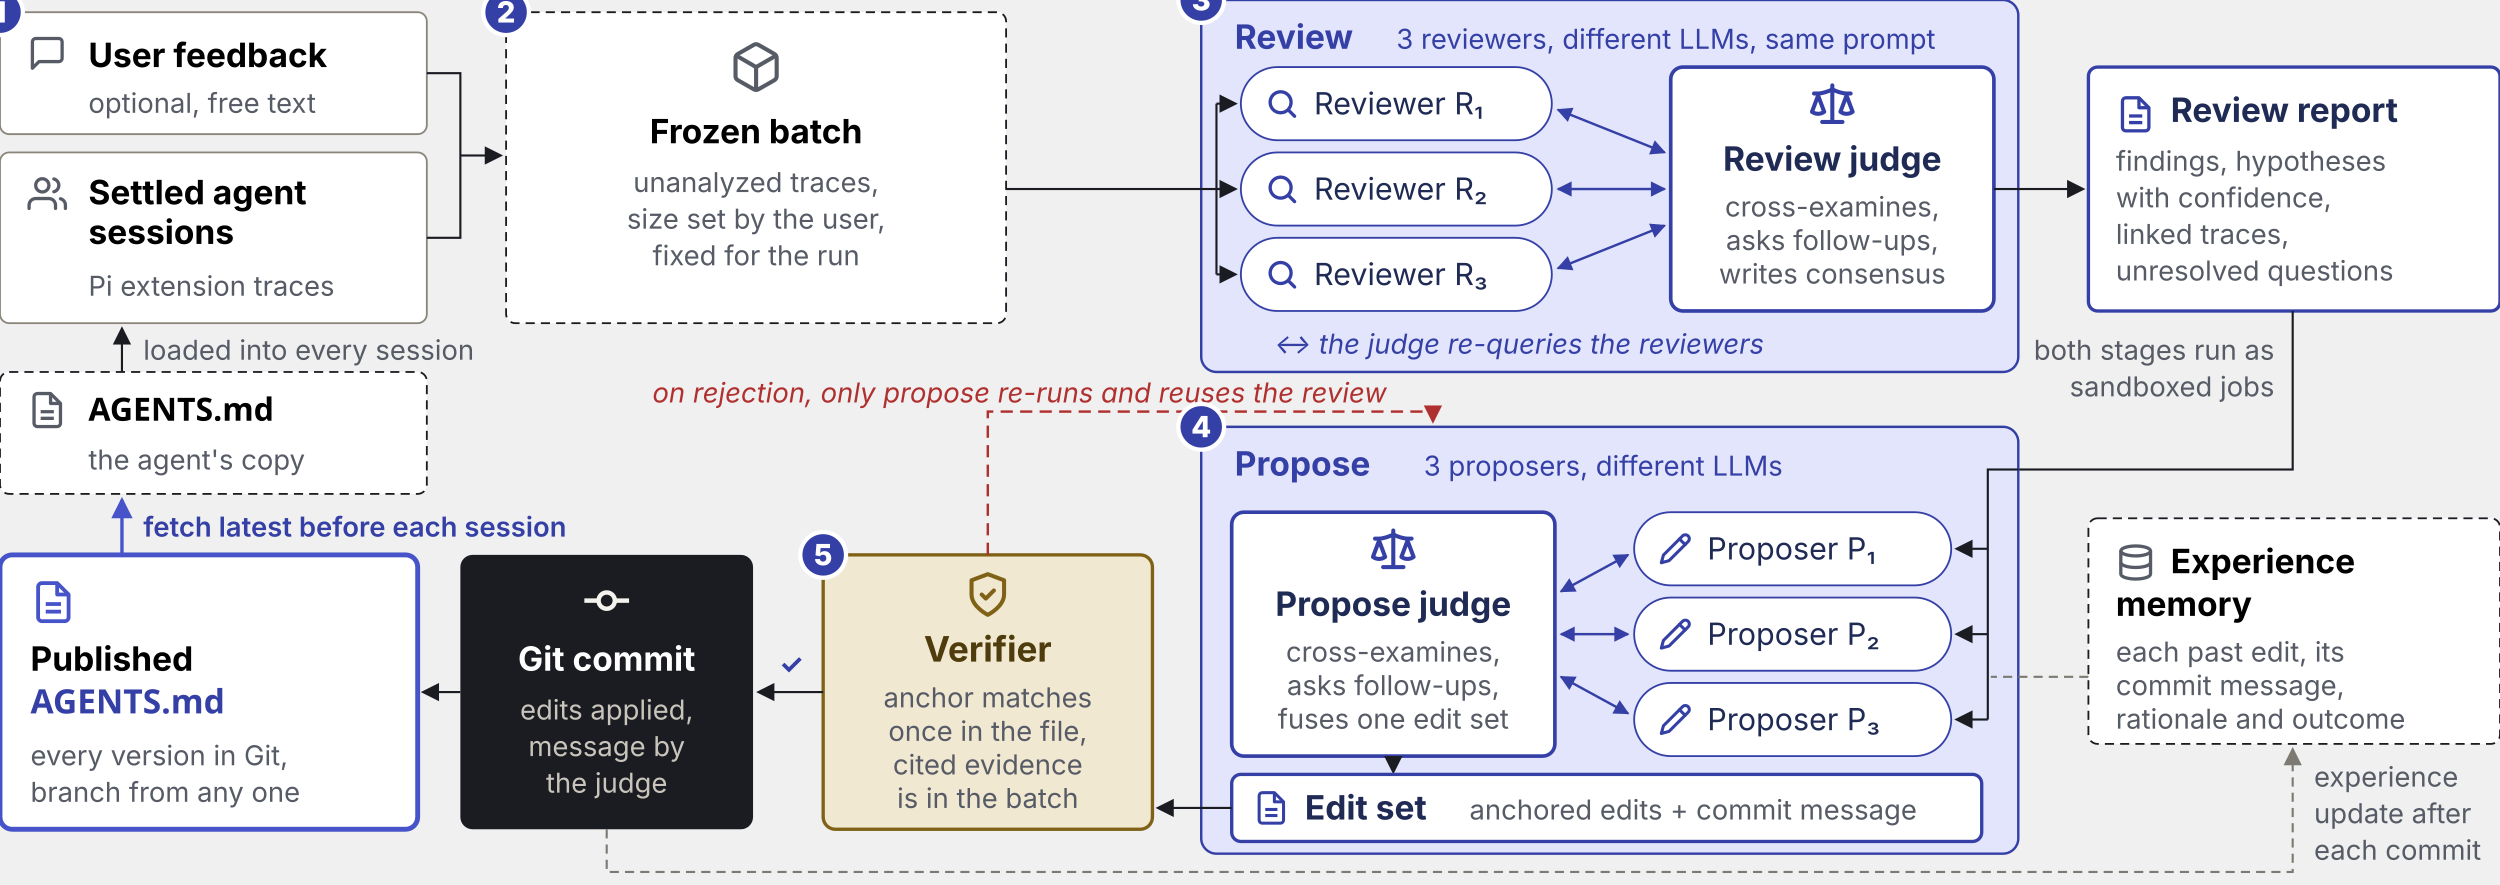
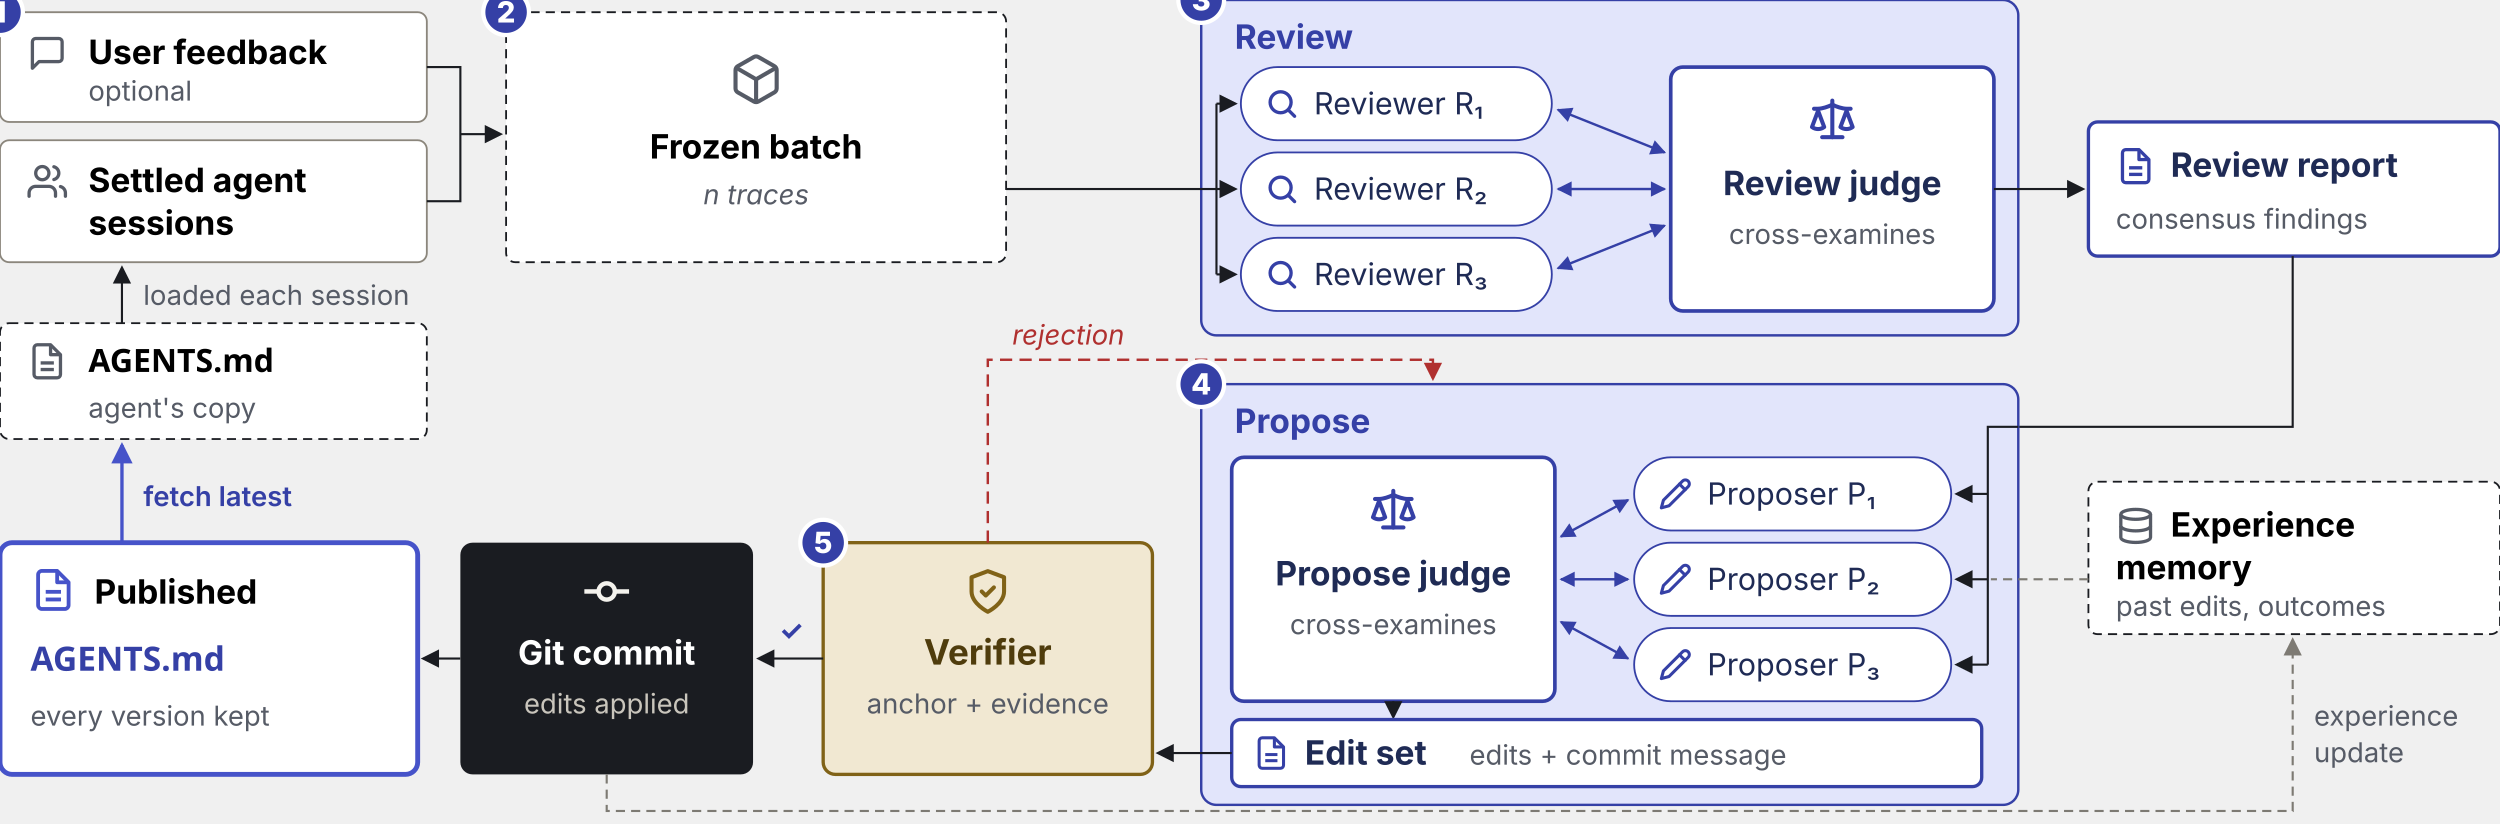
- <svg viewBox="0 0 820 290" font-family="Inter" aria-label="Hone architecture">
+ <svg viewBox="0 0 820 270" font-family="Inter" aria-label="Hone architecture">
  <defs>
    <marker id="a-ink" markerWidth="6" markerHeight="6" refX="5" refY="3" orient="auto" markerUnits="userSpaceOnUse" viewBox="0 0 6 6">
      <path d="M0,0 L6,3 L0,6 z" fill="#1a1c21" />
    </marker>
    <marker id="a-rev" markerWidth="5" markerHeight="5" refX="4.5" refY="2.5" orient="auto-start-reverse" markerUnits="userSpaceOnUse" viewBox="0 0 5 5">
      <path d="M0,0 L5,2.5 L0,5 z" fill="#3540a6" />
    </marker>
    <marker id="a-pro" markerWidth="5" markerHeight="5" refX="4.5" refY="2.5" orient="auto-start-reverse" markerUnits="userSpaceOnUse" viewBox="0 0 5 5">
      <path d="M0,0 L5,2.5 L0,5 z" fill="#3540a6" />
    </marker>
    <marker id="a-gray" markerWidth="6" markerHeight="6" refX="5" refY="3" orient="auto" markerUnits="userSpaceOnUse" viewBox="0 0 6 6">
      <path d="M0,0 L6,3 L0,6 z" fill="#7d7a73" />
    </marker>
    <marker id="a-rej" markerWidth="6" markerHeight="6" refX="5" refY="3" orient="auto" markerUnits="userSpaceOnUse" viewBox="0 0 6 6">
      <path d="M0,0 L6,3 L0,6 z" fill="#b0302f" />
    </marker>
    <marker id="a-acc" markerWidth="7" markerHeight="7" refX="6" refY="3.5" orient="auto" markerUnits="userSpaceOnUse" viewBox="0 0 7 7">
      <path d="M0,0 L7,3.5 L0,7 z" fill="#4653c9" />
    </marker>
    <symbol id="i-msg" viewBox="0 0 24 24">
      <path d="M21 15a2 2 0 0 1-2 2H7l-4 4V5a2 2 0 0 1 2-2h14a2 2 0 0 1 2 2z" fill="none" stroke="currentColor" stroke-width="2" stroke-linejoin="round" />
    </symbol>
    <symbol id="i-users" viewBox="0 0 24 24">
      <g fill="none" stroke="currentColor" stroke-width="2" stroke-linecap="round">
        <path d="M17 21v-2a4 4 0 0 0-4-4H5a4 4 0 0 0-4 4v2" />
        <circle cx="9" cy="7" r="4" />
        <path d="M23 21v-2a4 4 0 0 0-3-3.87" />
        <path d="M16 3.13a4 4 0 0 1 0 7.75" />
      </g>
    </symbol>
    <symbol id="i-pkg" viewBox="0 0 24 24">
      <g fill="none" stroke="currentColor" stroke-width="1.8" stroke-linejoin="round">
        <path d="M21 16V8a2 2 0 0 0-1-1.73l-7-4a2 2 0 0 0-2 0l-7 4A2 2 0 0 0 3 8v8a2 2 0 0 0 1 1.73l7 4a2 2 0 0 0 2 0l7-4A2 2 0 0 0 21 16z" />
        <polyline points="3.27 6.96 12 12.01 20.73 6.96" />
        <line x1="12" y1="22.08" x2="12" y2="12" />
      </g>
    </symbol>
    <symbol id="i-file" viewBox="0 0 24 24">
      <g fill="none" stroke="currentColor" stroke-width="2" stroke-linejoin="round">
        <path d="M14 2H6a2 2 0 0 0-2 2v16a2 2 0 0 0 2 2h12a2 2 0 0 0 2-2V8z" />
        <polyline points="14 2 14 8 20 8" />
        <line x1="16" y1="13" x2="8" y2="13" />
        <line x1="16" y1="17" x2="8" y2="17" />
      </g>
    </symbol>
    <symbol id="i-db" viewBox="0 0 24 24">
      <g fill="none" stroke="currentColor" stroke-width="2">
        <ellipse cx="12" cy="5" rx="9" ry="3" />
        <path d="M3 5v14c0 1.66 4.03 3 9 3s9-1.34 9-3V5" />
        <path d="M3 12c0 1.66 4.03 3 9 3s9-1.34 9-3" />
      </g>
    </symbol>
    <symbol id="i-search" viewBox="0 0 24 24">
      <g fill="none" stroke="currentColor" stroke-width="2.4" stroke-linecap="round">
        <circle cx="11" cy="11" r="7.5" />
        <line x1="21" y1="21" x2="16.65" y2="16.65" />
      </g>
    </symbol>
    <symbol id="i-scale" viewBox="0 0 24 24">
      <g fill="none" stroke="currentColor" stroke-width="2" stroke-linecap="round" stroke-linejoin="round">
        <path d="m16 16 3-8 3 8c-.87.65-1.920 1-3 1s-2.13-.35-3-1Z" />
        <path d="m2 16 3-8 3 8c-.87.65-1.92 1-3 1s-2.13-.35-3-1Z" />
        <path d="M7 21h10" />
        <path d="M12 3v18" />
        <path d="M3 7h2c2 0 5-1 7-2 2 1 5 2 7 2h2" />
      </g>
    </symbol>
    <symbol id="i-pen" viewBox="0 0 24 24">
      <g fill="none" stroke="currentColor" stroke-width="2.2" stroke-linecap="round" stroke-linejoin="round">
        <path d="M17 3a2.85 2.83 0 1 1 4 4L7.5 20.5 2 22l1.5-5.5Z" />
        <path d="m15 5 4 4" />
      </g>
    </symbol>
    <symbol id="i-shield" viewBox="0 0 24 24">
      <g fill="none" stroke="currentColor" stroke-width="2" stroke-linecap="round" stroke-linejoin="round">
        <path d="M12 22s8-4 8-10V5l-8-3-8 3v7c0 6 8 10 8 10z" />
        <path d="m9 12 2 2 4-4" />
      </g>
    </symbol>
    <symbol id="i-git" viewBox="0 0 24 24">
      <g fill="none" stroke="currentColor" stroke-width="2.2">
        <circle cx="12" cy="12" r="4" />
        <line x1="1" y1="12" x2="8" y2="12" />
        <line x1="16" y1="12" x2="23" y2="12" />
      </g>
    </symbol>
    <symbol id="i-code" viewBox="0 0 24 24">
      <g fill="none" stroke="currentColor" stroke-width="2.2" stroke-linecap="round" stroke-linejoin="round">
        <polyline points="16 18 22 12 16 6" />
        <polyline points="8 6 2 12 8 18" />
      </g>
    </symbol>
    <g id="stg">
      <circle r="7.5" fill="#3540a6" stroke="#ffffff" stroke-width="1.4" />
    </g>
  </defs>
-   <rect x="0" y="4" width="140" height="40" rx="3" fill="#ffffff" stroke="#8b867c" stroke-width="0.6" />
+   <rect x="0" y="4" width="140" height="36" rx="3" fill="#ffffff" stroke="#8b867c" stroke-width="0.6" />
  <use href="#i-msg" x="9" y="11" width="13" height="13" style="color:#565b66" />
-   <text x="29" y="22" font-size="11" font-weight="700">User feedback</text>
-   <text x="29" y="37" font-size="9" fill="#565b66">optional, free text</text>
-   <rect x="0" y="50" width="140" height="56" rx="3" fill="#ffffff" stroke="#8b867c" stroke-width="0.6" />
-   <use href="#i-users" x="9" y="57" width="13" height="13" style="color:#565b66" />
-   <text x="29" y="67" font-size="11" font-weight="700">Settled agent</text>
-   <text x="29" y="80" font-size="11" font-weight="700">sessions</text>
-   <text x="29" y="97" font-size="9" fill="#565b66">Pi extension traces</text>
-   <path d="M140 24 H151 V78 H140" fill="none" stroke="#1a1c21" stroke-width="0.7" />
-   <line x1="151" y1="51" x2="164" y2="51" stroke="#1a1c21" stroke-width="0.7" marker-end="url(#a-ink)" />
-   <rect x="166" y="4" width="164" height="102" rx="3" fill="#ffffff" stroke="#1a1c21" stroke-width="0.6" stroke-dasharray="3 2" />
-   <use href="#i-pkg" x="239" y="13" width="18" height="18" style="color:#565b66" />
-   <text x="248" y="47" font-size="11" font-weight="700" text-anchor="middle">Frozen batch</text>
-   <text x="248" y="63" font-size="9" fill="#565b66" text-anchor="middle">unanalyzed traces,</text>
-   <text x="248" y="75" font-size="9" fill="#565b66" text-anchor="middle">size set by the user,</text>
-   <text x="248" y="87" font-size="9" fill="#565b66" text-anchor="middle">fixed for the run</text>
-   <rect x="394" y="0" width="268" height="122" rx="5" fill="#e2e5fb" stroke="#3540a6" stroke-width="0.8" />
+   <text x="29" y="21" font-size="11" font-weight="700">User feedback</text>
+   <text x="29" y="33" font-size="9" fill="#565b66">optional</text>
+   <rect x="0" y="46" width="140" height="40" rx="3" fill="#ffffff" stroke="#8b867c" stroke-width="0.6" />
+   <use href="#i-users" x="9" y="53" width="13" height="13" style="color:#565b66" />
+   <text x="29" y="63" font-size="11" font-weight="700">Settled agent</text>
+   <text x="29" y="77" font-size="11" font-weight="700">sessions</text>
+   <path d="M140 22 H151 V66 H140" fill="none" stroke="#1a1c21" stroke-width="0.7" />
+   <line x1="151" y1="44" x2="164" y2="44" stroke="#1a1c21" stroke-width="0.7" marker-end="url(#a-ink)" />
+   <rect x="166" y="4" width="164" height="82" rx="3" fill="#ffffff" stroke="#1a1c21" stroke-width="0.6" stroke-dasharray="3 2" />
+   <use href="#i-pkg" x="239" y="17" width="18" height="18" style="color:#565b66" />
+   <text x="248" y="52" font-size="11" font-weight="700" text-anchor="middle">Frozen batch</text>
+   <text x="248" y="67" font-size="9" fill="#565b66" text-anchor="middle" font-style="italic">n traces</text>
+   <rect x="394" y="0" width="268" height="110" rx="5" fill="#e2e5fb" stroke="#3540a6" stroke-width="0.8" />
  <text x="405" y="16" font-size="11" font-weight="700" fill="#3540a6">Review</text>
-   <text x="458" y="16" font-size="9" fill="#3540a6">3 reviewers, different LLMs, same prompt</text>
  <line x1="330" y1="62" x2="399" y2="62" stroke="#1a1c21" stroke-width="0.7" />
  <path d="M399 34 V90" fill="none" stroke="#1a1c21" stroke-width="0.7" />
  <line x1="399" y1="34" x2="405" y2="34" stroke="#1a1c21" stroke-width="0.7" marker-end="url(#a-ink)" />
  <line x1="399" y1="62" x2="405" y2="62" stroke="#1a1c21" stroke-width="0.7" marker-end="url(#a-ink)" />
  <line x1="399" y1="90" x2="405" y2="90" stroke="#1a1c21" stroke-width="0.7" marker-end="url(#a-ink)" />
  <g font-size="10">
    <rect x="407" y="22" width="102" height="24" rx="12" fill="#fff" stroke="#3540a6" stroke-width="0.6" />
    <use href="#i-search" x="415" y="28.5" width="11" height="11" style="color:#3540a6" />
    <text x="431" y="37.5" fill="#1f2b55">Reviewer R₁</text>
    <rect x="407" y="50" width="102" height="24" rx="12" fill="#fff" stroke="#3540a6" stroke-width="0.6" />
    <use href="#i-search" x="415" y="56.5" width="11" height="11" style="color:#3540a6" />
    <text x="431" y="65.5" fill="#1f2b55">Reviewer R₂</text>
    <rect x="407" y="78" width="102" height="24" rx="12" fill="#fff" stroke="#3540a6" stroke-width="0.6" />
    <use href="#i-search" x="415" y="84.5" width="11" height="11" style="color:#3540a6" />
    <text x="431" y="93.5" fill="#1f2b55">Reviewer R₃</text>
  </g>
  <g stroke="#3540a6" stroke-width="0.8" fill="none" marker-start="url(#a-rev)" marker-end="url(#a-rev)">
    <line x1="511" y1="36" x2="546" y2="50" />
    <line x1="511" y1="62" x2="546" y2="62" />
    <line x1="511" y1="88" x2="546" y2="74" />
  </g>
  <rect x="548" y="22" width="106" height="80" rx="4" fill="#fff" stroke="#3540a6" stroke-width="1.2" />
-   <use href="#i-scale" x="593" y="26" width="16" height="16" style="color:#3540a6" />
-   <text x="601" y="56" font-size="11" font-weight="700" text-anchor="middle" fill="#1f2b55">Review judge</text>
-   <text x="601" y="71" font-size="9" text-anchor="middle" fill="#565b66">cross-examines,</text>
-   <text x="601" y="82" font-size="9" text-anchor="middle" fill="#565b66">asks follow-ups,</text>
-   <text x="601" y="93" font-size="9" text-anchor="middle" fill="#565b66">writes consensus</text>
-   <text x="418" y="116" font-size="9" font-style="italic" fill="#3540a6">↔ the judge re-queries the reviewers</text>
+   <use href="#i-scale" x="593" y="31" width="16" height="16" style="color:#3540a6" />
+   <text x="601" y="64" font-size="11" font-weight="700" text-anchor="middle" fill="#1f2b55">Review judge</text>
+   <text x="601" y="80" font-size="9" text-anchor="middle" fill="#565b66">cross-examines</text>
  <line x1="654" y1="62" x2="683" y2="62" stroke="#1a1c21" stroke-width="0.7" marker-end="url(#a-ink)" />
-   <rect x="685" y="22" width="135" height="80" rx="3" fill="#fff" stroke="#3540a6" stroke-width="1.1" />
-   <use href="#i-file" x="694" y="31" width="13" height="13" style="color:#3540a6" />
-   <text x="712" y="40" font-size="11" font-weight="700" fill="#1f2b55">Review report</text>
-   <text x="694" y="56" font-size="9" fill="#565b66">findings, hypotheses</text>
-   <text x="694" y="68" font-size="9" fill="#565b66">with confidence,</text>
-   <text x="694" y="80" font-size="9" fill="#565b66">linked traces,</text>
-   <text x="694" y="92" font-size="9" fill="#565b66">unresolved questions</text>
-   <text x="746" y="118" font-size="9" fill="#565b66" text-anchor="end">both stages run as</text>
-   <text x="746" y="130" font-size="9" fill="#565b66" text-anchor="end">sandboxed jobs</text>
-   <path d="M752 102 V154 H652 V236" fill="none" stroke="#1a1c21" stroke-width="0.7" />
-   <rect x="394" y="140" width="268" height="140" rx="5" fill="#e2e5fb" stroke="#3540a6" stroke-width="0.8" />
-   <path d="M662 154 H652 V236" fill="none" stroke="#1a1c21" stroke-width="0.7" />
-   <line x1="652" y1="180" x2="642" y2="180" stroke="#1a1c21" stroke-width="0.7" marker-end="url(#a-ink)" />
-   <line x1="652" y1="208" x2="642" y2="208" stroke="#1a1c21" stroke-width="0.7" marker-end="url(#a-ink)" />
-   <line x1="652" y1="236" x2="642" y2="236" stroke="#1a1c21" stroke-width="0.7" marker-end="url(#a-ink)" />
-   <text x="405" y="156" font-size="11" font-weight="700" fill="#3540a6">Propose</text>
-   <text x="467" y="156" font-size="9" fill="#3540a6">3 proposers, different LLMs</text>
+   <rect x="685" y="40" width="135" height="44" rx="3" fill="#fff" stroke="#3540a6" stroke-width="1.1" />
+   <use href="#i-file" x="694" y="48" width="13" height="13" style="color:#3540a6" />
+   <text x="712" y="58" font-size="11" font-weight="700" fill="#1f2b55">Review report</text>
+   <text x="694" y="75" font-size="9" fill="#565b66">consensus findings</text>
+   <path d="M752 84 V140 H652 V218" fill="none" stroke="#1a1c21" stroke-width="0.7" />
+   <rect x="394" y="126" width="268" height="138" rx="5" fill="#e2e5fb" stroke="#3540a6" stroke-width="0.8" />
+   <path d="M662 140 H652 V218" fill="none" stroke="#1a1c21" stroke-width="0.7" />
+   <line x1="652" y1="162" x2="642" y2="162" stroke="#1a1c21" stroke-width="0.7" marker-end="url(#a-ink)" />
+   <line x1="652" y1="190" x2="642" y2="190" stroke="#1a1c21" stroke-width="0.7" marker-end="url(#a-ink)" />
+   <line x1="652" y1="218" x2="642" y2="218" stroke="#1a1c21" stroke-width="0.7" marker-end="url(#a-ink)" />
+   <text x="405" y="142" font-size="11" font-weight="700" fill="#3540a6">Propose</text>
  <g font-size="10">
-     <rect x="536" y="168" width="104" height="24" rx="12" fill="#fff" stroke="#3540a6" stroke-width="0.6" />
-     <use href="#i-pen" x="544" y="174.5" width="11" height="11" style="color:#3540a6" />
-     <text x="560" y="183.5" fill="#1f2b55">Proposer P₁</text>
-     <rect x="536" y="196" width="104" height="24" rx="12" fill="#fff" stroke="#3540a6" stroke-width="0.6" />
-     <use href="#i-pen" x="544" y="202.5" width="11" height="11" style="color:#3540a6" />
-     <text x="560" y="211.5" fill="#1f2b55">Proposer P₂</text>
-     <rect x="536" y="224" width="104" height="24" rx="12" fill="#fff" stroke="#3540a6" stroke-width="0.6" />
-     <use href="#i-pen" x="544" y="230.5" width="11" height="11" style="color:#3540a6" />
-     <text x="560" y="239.5" fill="#1f2b55">Proposer P₃</text>
+     <rect x="536" y="150" width="104" height="24" rx="12" fill="#fff" stroke="#3540a6" stroke-width="0.6" />
+     <use href="#i-pen" x="544" y="156.5" width="11" height="11" style="color:#3540a6" />
+     <text x="560" y="165.5" fill="#1f2b55">Proposer P₁</text>
+     <rect x="536" y="178" width="104" height="24" rx="12" fill="#fff" stroke="#3540a6" stroke-width="0.6" />
+     <use href="#i-pen" x="544" y="184.5" width="11" height="11" style="color:#3540a6" />
+     <text x="560" y="193.5" fill="#1f2b55">Proposer P₂</text>
+     <rect x="536" y="206" width="104" height="24" rx="12" fill="#fff" stroke="#3540a6" stroke-width="0.6" />
+     <use href="#i-pen" x="544" y="212.5" width="11" height="11" style="color:#3540a6" />
+     <text x="560" y="221.5" fill="#1f2b55">Proposer P₃</text>
  </g>
  <g stroke="#3540a6" stroke-width="0.8" fill="none" marker-start="url(#a-pro)" marker-end="url(#a-pro)">
-     <line x1="534" y1="182" x2="512" y2="194" />
-     <line x1="534" y1="208" x2="512" y2="208" />
-     <line x1="534" y1="234" x2="512" y2="222" />
-   </g>
-   <rect x="404" y="168" width="106" height="80" rx="4" fill="#fff" stroke="#3540a6" stroke-width="1.2" />
-   <use href="#i-scale" x="449" y="172" width="16" height="16" style="color:#3540a6" />
-   <text x="457" y="202" font-size="11" font-weight="700" text-anchor="middle" fill="#1f2b55">Propose judge</text>
-   <text x="457" y="217" font-size="9" text-anchor="middle" fill="#565b66">cross-examines,</text>
-   <text x="457" y="228" font-size="9" text-anchor="middle" fill="#565b66">asks follow-ups,</text>
-   <text x="457" y="239" font-size="9" text-anchor="middle" fill="#565b66">fuses one edit set</text>
-   <line x1="457" y1="248" x2="457" y2="253" stroke="#1a1c21" stroke-width="0.7" marker-end="url(#a-ink)" />
-   <rect x="404" y="254" width="246" height="22" rx="3" fill="#fff" stroke="#3540a6" stroke-width="1.1" />
-   <use href="#i-file" x="411" y="259" width="12" height="12" style="color:#3540a6" />
-   <text x="428" y="268.8" font-size="11" font-weight="700" fill="#1f2b55">Edit set</text>
-   <text x="482" y="268.8" font-size="9" fill="#565b66">anchored edits + commit message</text>
-   <rect x="685" y="170" width="135" height="74" rx="3" fill="#ffffff" stroke="#1a1c21" stroke-width="0.6" stroke-dasharray="3 2" />
-   <use href="#i-db" x="694" y="178" width="13" height="13" style="color:#565b66" />
-   <text x="712" y="188" font-size="11" font-weight="700">Experience</text>
-   <text x="694" y="202" font-size="11" font-weight="700">memory</text>
-   <text x="694" y="217" font-size="9" fill="#565b66">each past edit, its</text>
-   <text x="694" y="228" font-size="9" fill="#565b66">commit message,</text>
-   <text x="694" y="239" font-size="9" fill="#565b66">rationale and outcome</text>
-   <line x1="685" y1="222" x2="653" y2="222" stroke="#7d7a73" stroke-width="0.7" stroke-dasharray="3 2" />
-   <path d="M404 265 H380" fill="none" stroke="#1a1c21" stroke-width="0.7" marker-end="url(#a-ink)" />
-   <rect x="270" y="182" width="108" height="90" rx="4" fill="#f1e8d2" stroke="#806217" stroke-width="1.1" />
-   <use href="#i-shield" x="316" y="187" width="16" height="16" style="color:#806217" />
-   <text x="324" y="217" font-size="11.5" font-weight="700" text-anchor="middle" fill="#4f3c0c">Verifier</text>
-   <text x="324" y="232" font-size="9" text-anchor="middle" fill="#565b66">anchor matches</text>
-   <text x="324" y="243" font-size="9" text-anchor="middle" fill="#565b66">once in the file,</text>
-   <text x="324" y="254" font-size="9" text-anchor="middle" fill="#565b66">cited evidence</text>
-   <text x="324" y="265" font-size="9" text-anchor="middle" fill="#565b66">is in the batch</text>
-   <path d="M324 182 V135 H470 V138" fill="none" stroke="#b0302f" stroke-width="0.8" stroke-dasharray="4 2.4" marker-end="url(#a-rej)" />
-   <text x="214" y="132" font-size="9" font-style="italic" fill="#b0302f">on rejection, only propose re-runs and reuses the review</text>
-   <line x1="270" y1="227" x2="249" y2="227" stroke="#1a1c21" stroke-width="0.7" marker-end="url(#a-ink)" />
-   <text x="259.5" y="221" font-size="9" font-weight="700" fill="#3540a6" text-anchor="middle">✓</text>
-   <rect x="151" y="182" width="96" height="90" rx="4" fill="#1a1c21" />
-   <use href="#i-git" x="191" y="189" width="16" height="16" style="color:#f4f2ed" />
-   <text x="199" y="220" font-size="11" font-weight="700" text-anchor="middle" fill="#fff">Git commit</text>
-   <text x="199" y="236" font-size="9" text-anchor="middle" fill="#c9c5bc">edits applied,</text>
-   <text x="199" y="248" font-size="9" text-anchor="middle" fill="#c9c5bc">message by</text>
-   <text x="199" y="260" font-size="9" text-anchor="middle" fill="#c9c5bc">the judge</text>
-   <line x1="151" y1="227" x2="139" y2="227" stroke="#1a1c21" stroke-width="0.7" marker-end="url(#a-ink)" />
-   <rect x="0" y="182" width="137" height="90" rx="4" fill="#fff" stroke="#4653c9" stroke-width="1.6" />
-   <use href="#i-file" x="10" y="190" width="15" height="15" style="color:#4653c9" />
-   <text x="10" y="220" font-size="11" font-weight="700">Published</text>
-   <text x="10" y="234" font-family="JetBrains Mono" font-size="11" font-weight="700" fill="#3540a6">AGENTS.md</text>
-   <text x="10" y="251" font-size="9" fill="#565b66">every version in Git,</text>
-   <text x="10" y="263" font-size="9" fill="#565b66">branch from any one</text>
-   <line x1="40" y1="182" x2="40" y2="164" stroke="#4653c9" stroke-width="1.1" marker-end="url(#a-acc)" />
-   <text x="47" y="176" font-size="9" fill="#3540a6" font-weight="600">fetch latest before each session</text>
-   <rect x="0" y="122" width="140" height="40" rx="3" fill="#ffffff" stroke="#1a1c21" stroke-width="0.6" stroke-dasharray="3 2" />
-   <use href="#i-file" x="9" y="128" width="13" height="13" style="color:#565b66" />
-   <text x="29" y="138" font-family="JetBrains Mono" font-size="10.5" font-weight="700">AGENTS.md</text>
-   <text x="29" y="154" font-size="9" fill="#565b66">the agent's copy</text>
-   <line x1="40" y1="122" x2="40" y2="108" stroke="#1a1c21" stroke-width="0.7" marker-end="url(#a-ink)" />
-   <text x="47" y="118" font-size="9" fill="#565b66">loaded into every session</text>
-   <path d="M199 272 V286 H752 V246" fill="none" stroke="#7d7a73" stroke-width="0.7" stroke-dasharray="3 2" marker-end="url(#a-gray)" />
-   <text x="759" y="258" font-size="9" fill="#565b66">experience</text>
-   <text x="759" y="270" font-size="9" fill="#565b66">update after</text>
-   <text x="759" y="282" font-size="9" fill="#565b66">each commit</text>
+     <line x1="534" y1="164" x2="512" y2="176" />
+     <line x1="534" y1="190" x2="512" y2="190" />
+     <line x1="534" y1="216" x2="512" y2="204" />
+   </g>
+   <rect x="404" y="150" width="106" height="80" rx="4" fill="#fff" stroke="#3540a6" stroke-width="1.2" />
+   <use href="#i-scale" x="449" y="159" width="16" height="16" style="color:#3540a6" />
+   <text x="457" y="192" font-size="11" font-weight="700" text-anchor="middle" fill="#1f2b55">Propose judge</text>
+   <text x="457" y="208" font-size="9" text-anchor="middle" fill="#565b66">cross-examines</text>
+   <line x1="457" y1="230" x2="457" y2="235" stroke="#1a1c21" stroke-width="0.7" marker-end="url(#a-ink)" />
+   <rect x="404" y="236" width="246" height="22" rx="3" fill="#fff" stroke="#3540a6" stroke-width="1.1" />
+   <use href="#i-file" x="411" y="241" width="12" height="12" style="color:#3540a6" />
+   <text x="428" y="250.8" font-size="11" font-weight="700" fill="#1f2b55">Edit set</text>
+   <text x="482" y="250.8" font-size="9" fill="#565b66">edits + commit message</text>
+   <rect x="685" y="158" width="135" height="50" rx="3" fill="#ffffff" stroke="#1a1c21" stroke-width="0.6" stroke-dasharray="3 2" />
+   <use href="#i-db" x="694" y="166" width="13" height="13" style="color:#565b66" />
+   <text x="712" y="176" font-size="11" font-weight="700">Experience</text>
+   <text x="694" y="190" font-size="11" font-weight="700">memory</text>
+   <text x="694" y="202" font-size="9" fill="#565b66">past edits, outcomes</text>
+   <line x1="685" y1="190" x2="653" y2="190" stroke="#7d7a73" stroke-width="0.7" stroke-dasharray="3 2" />
+   <path d="M404 247 H380" fill="none" stroke="#1a1c21" stroke-width="0.7" marker-end="url(#a-ink)" />
+   <rect x="270" y="178" width="108" height="76" rx="4" fill="#f1e8d2" stroke="#806217" stroke-width="1.1" />
+   <use href="#i-shield" x="316" y="186" width="16" height="16" style="color:#806217" />
+   <text x="324" y="218" font-size="11.5" font-weight="700" text-anchor="middle" fill="#4f3c0c">Verifier</text>
+   <text x="324" y="234" font-size="9" text-anchor="middle" fill="#565b66">anchor + evidence</text>
+   <path d="M324 178 V118 H470 V124" fill="none" stroke="#b0302f" stroke-width="0.8" stroke-dasharray="4 2.4" marker-end="url(#a-rej)" />
+   <text x="332" y="113" font-size="9" font-style="italic" fill="#b0302f">rejection</text>
+   <line x1="270" y1="216" x2="249" y2="216" stroke="#1a1c21" stroke-width="0.7" marker-end="url(#a-ink)" />
+   <text x="259.5" y="210" font-size="9" font-weight="700" fill="#3540a6" text-anchor="middle">✓</text>
+   <rect x="151" y="178" width="96" height="76" rx="4" fill="#1a1c21" />
+   <use href="#i-git" x="191" y="186" width="16" height="16" style="color:#f4f2ed" />
+   <text x="199" y="218" font-size="11" font-weight="700" text-anchor="middle" fill="#fff">Git commit</text>
+   <text x="199" y="234" font-size="9" text-anchor="middle" fill="#c9c5bc">edits applied</text>
+   <line x1="151" y1="216" x2="139" y2="216" stroke="#1a1c21" stroke-width="0.7" marker-end="url(#a-ink)" />
+   <rect x="0" y="178" width="137" height="76" rx="4" fill="#fff" stroke="#4653c9" stroke-width="1.6" />
+   <use href="#i-file" x="10" y="186" width="15" height="15" style="color:#4653c9" />
+   <text x="31" y="198" font-size="11" font-weight="700">Published</text>
+   <text x="10" y="220" font-family="JetBrains Mono" font-size="11" font-weight="700" fill="#3540a6">AGENTS.md</text>
+   <text x="10" y="238" font-size="9" fill="#565b66">every version kept</text>
+   <line x1="40" y1="178" x2="40" y2="146" stroke="#4653c9" stroke-width="1.1" marker-end="url(#a-acc)" />
+   <text x="47" y="166" font-size="9" fill="#3540a6" font-weight="600">fetch latest</text>
+   <rect x="0" y="106" width="140" height="38" rx="3" fill="#ffffff" stroke="#1a1c21" stroke-width="0.6" stroke-dasharray="3 2" />
+   <use href="#i-file" x="9" y="112" width="13" height="13" style="color:#565b66" />
+   <text x="29" y="122" font-family="JetBrains Mono" font-size="10.5" font-weight="700">AGENTS.md</text>
+   <text x="29" y="137" font-size="9" fill="#565b66">agent's copy</text>
+   <line x1="40" y1="106" x2="40" y2="88" stroke="#1a1c21" stroke-width="0.7" marker-end="url(#a-ink)" />
+   <text x="47" y="100" font-size="9" fill="#565b66">loaded each session</text>
+   <path d="M199 254 V266 H752 V210" fill="none" stroke="#7d7a73" stroke-width="0.7" stroke-dasharray="3 2" marker-end="url(#a-gray)" />
+   <text x="759" y="238" font-size="9" fill="#565b66">experience</text>
+   <text x="759" y="250" font-size="9" fill="#565b66">update</text>
  <use href="#stg" x="0" y="4" />
  <text x="0" y="7.4" font-size="9.6" font-weight="800" fill="#fff" text-anchor="middle">1</text>
  <use href="#stg" x="166" y="4" />
  <text x="166" y="7.4" font-size="9.6" font-weight="800" fill="#fff" text-anchor="middle">2</text>
  <use href="#stg" x="394" y="0" />
  <text x="394" y="3.4" font-size="9.6" font-weight="800" fill="#fff" text-anchor="middle">3</text>
-   <use href="#stg" x="394" y="140" />
-   <text x="394" y="143.4" font-size="9.6" font-weight="800" fill="#fff" text-anchor="middle">4</text>
-   <use href="#stg" x="270" y="182" />
-   <text x="270" y="185.4" font-size="9.6" font-weight="800" fill="#fff" text-anchor="middle">5</text>
+   <use href="#stg" x="394" y="126" />
+   <text x="394" y="129.4" font-size="9.6" font-weight="800" fill="#fff" text-anchor="middle">4</text>
+   <use href="#stg" x="270" y="178" />
+   <text x="270" y="181.4" font-size="9.6" font-weight="800" fill="#fff" text-anchor="middle">5</text>
</svg>
